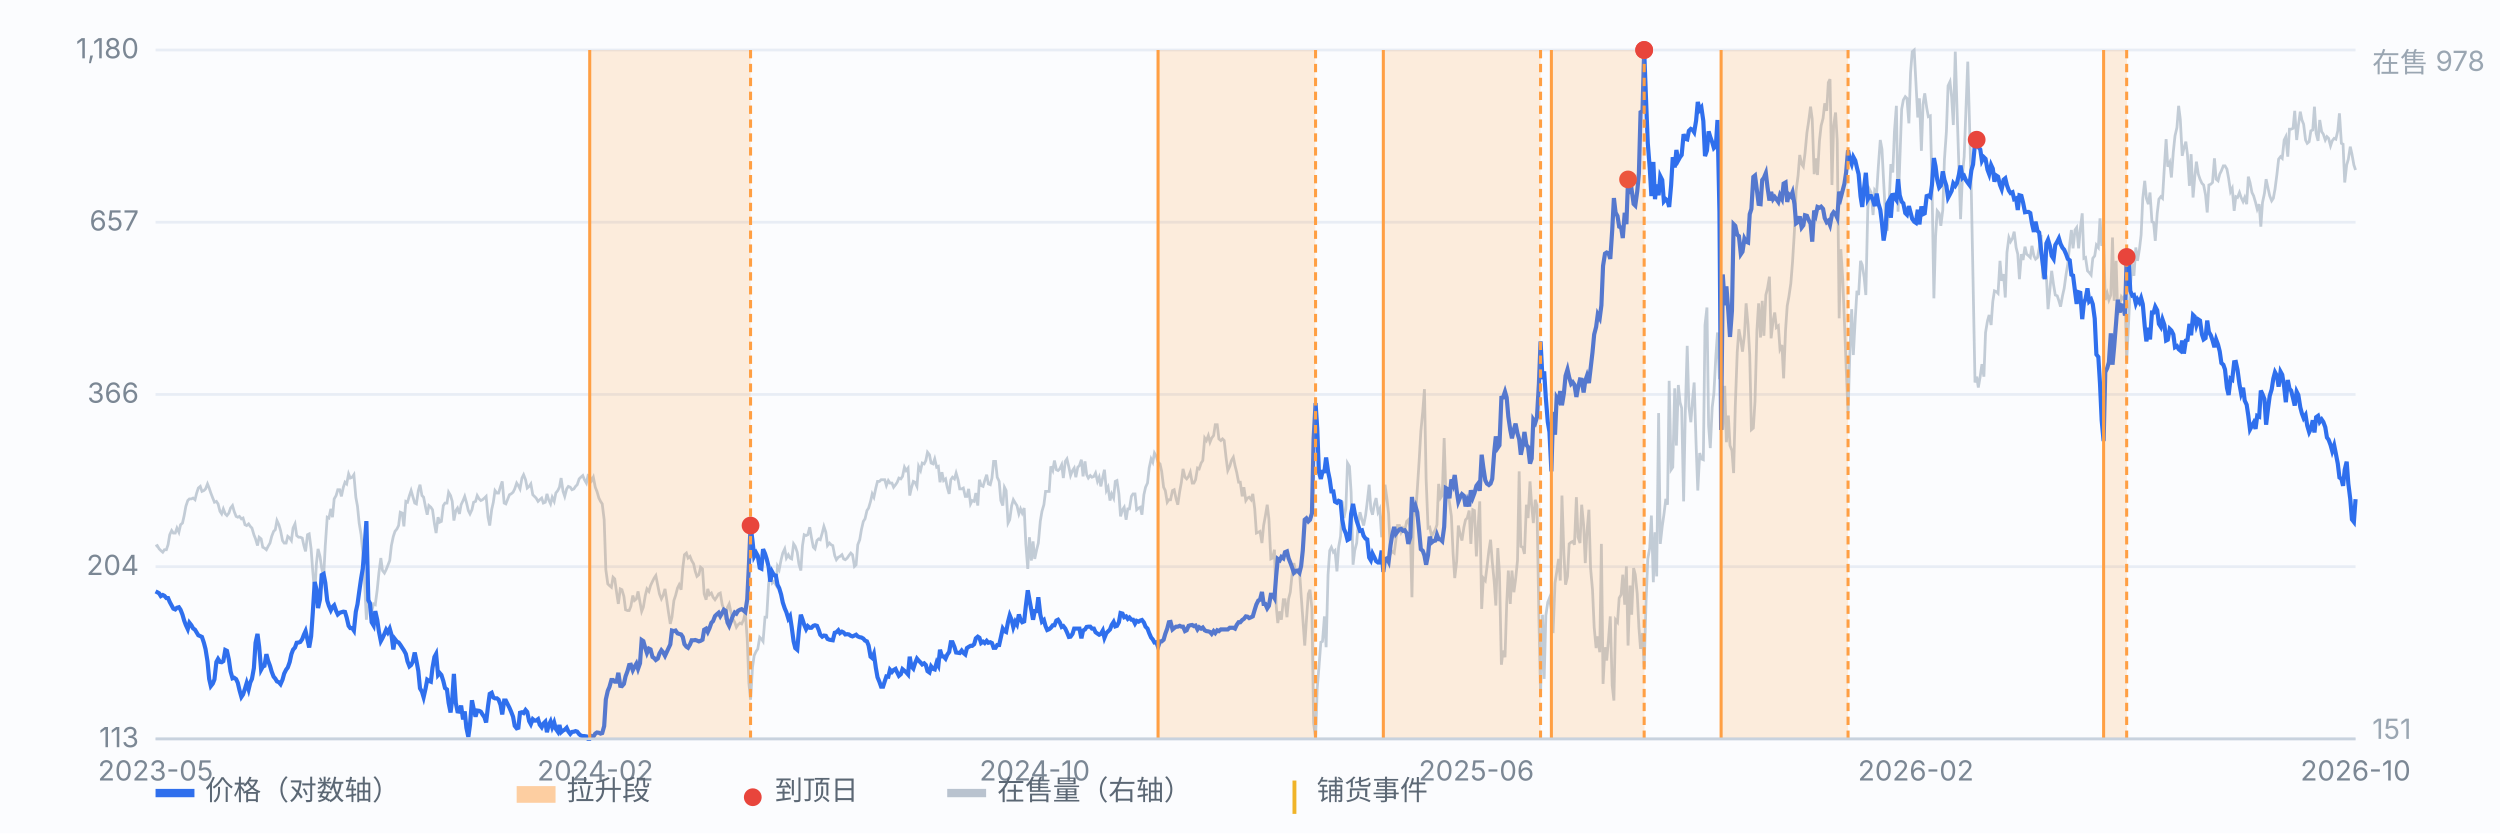
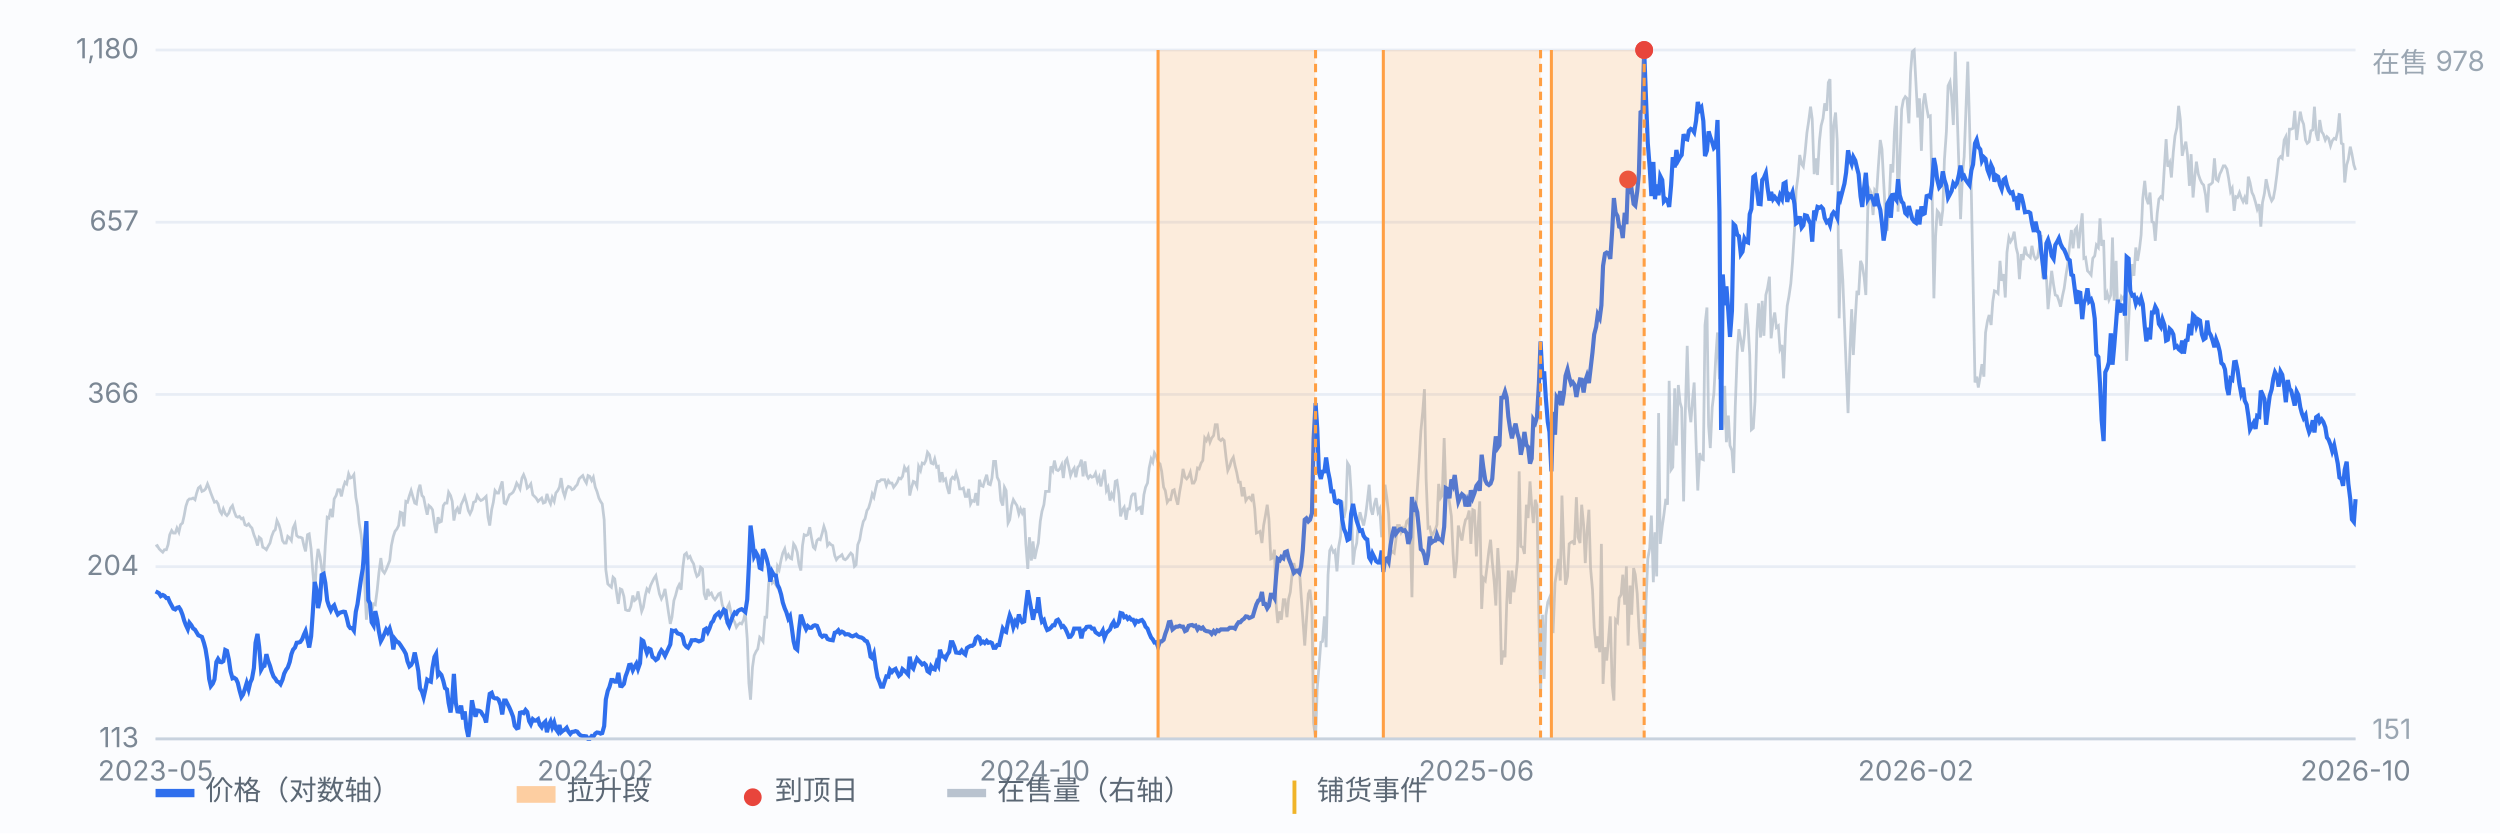
<svg xmlns="http://www.w3.org/2000/svg" viewBox="0 0 900 300" preserveAspectRatio="xMidYMid meet" style="width:100%;max-width:900px;height:auto;display:block" font-family="-apple-system,Segoe UI,Microsoft YaHei,sans-serif" font-size="10">
  <rect x="0" y="0" width="900" height="300" fill="#fbfcfe" />
  <line x1="56" y1="266.0" x2="848" y2="266.0" stroke="#e8edf5" stroke-width="1" />
  <text x="50" y="269.0" text-anchor="end" fill="#7b8794">113</text>
  <line x1="56" y1="204.0" x2="848" y2="204.0" stroke="#e8edf5" stroke-width="1" />
  <text x="50" y="207.0" text-anchor="end" fill="#7b8794">204</text>
  <line x1="56" y1="142.0" x2="848" y2="142.0" stroke="#e8edf5" stroke-width="1" />
  <text x="50" y="145.0" text-anchor="end" fill="#7b8794">366</text>
  <line x1="56" y1="80.0" x2="848" y2="80.0" stroke="#e8edf5" stroke-width="1" />
  <text x="50" y="83.0" text-anchor="end" fill="#7b8794">657</text>
  <line x1="56" y1="18.0" x2="848" y2="18.0" stroke="#e8edf5" stroke-width="1" />
  <text x="50" y="21.0" text-anchor="end" fill="#7b8794">1,180</text>
  <path d="M56.0 196.7 L56.6 196.4 L57.3 197.6 L57.9 198.2 L58.6 198.8 L59.2 197.9 L59.9 197.9 L60.5 196.1 L61.1 192.5 L61.8 191.0 L62.4 191.9 L63.1 191.9 L63.7 190.1 L64.4 191.6 L65.0 188.9 L65.7 188.3 L66.3 185.6 L66.9 182.3 L67.6 180.2 L68.2 179.6 L68.9 179.6 L69.5 179.3 L70.2 179.9 L70.8 177.5 L71.4 175.7 L72.1 175.1 L72.7 176.9 L73.4 176.6 L74.0 176.0 L74.7 174.2 L75.3 175.7 L75.9 177.5 L76.6 179.3 L77.2 180.8 L77.9 180.5 L78.5 181.4 L79.2 184.1 L79.8 185.0 L80.4 183.2 L81.1 185.0 L81.7 185.6 L82.4 184.7 L83.0 182.9 L83.7 182.0 L84.3 184.1 L85.0 185.9 L85.6 186.2 L86.2 185.9 L86.9 186.8 L87.5 186.5 L88.2 188.9 L88.8 189.2 L89.5 188.6 L90.1 189.5 L90.7 190.1 L91.4 192.5 L92.0 194.0 L92.7 196.4 L93.3 193.4 L94.0 194.0 L94.6 197.0 L95.2 197.3 L95.9 197.9 L96.5 196.7 L97.2 195.5 L97.8 193.1 L98.5 191.3 L99.1 190.7 L99.7 187.4 L100.4 188.9 L101.0 191.0 L101.7 194.6 L102.3 195.5 L103.0 195.5 L103.6 193.1 L104.3 193.7 L104.9 194.6 L105.5 190.1 L106.2 188.6 L106.8 192.8 L107.5 193.4 L108.1 193.4 L108.8 193.7 L109.4 196.4 L110.0 198.5 L110.7 192.5 L111.3 192.2 L112.0 197.6 L112.6 205.7 L113.3 213.8 L113.9 203.0 L114.5 197.6 L115.2 200.3 L115.8 204.5 L116.5 207.8 L117.1 196.4 L117.8 186.2 L118.4 186.5 L119.1 183.2 L119.7 186.2 L120.3 179.6 L121.0 178.4 L121.6 176.3 L122.3 176.3 L122.9 178.7 L123.6 175.4 L124.2 173.6 L124.8 174.2 L125.5 170.6 L126.1 172.1 L126.8 171.8 L127.4 170.9 L128.1 179.0 L128.7 182.3 L129.3 188.3 L130.0 192.5 L130.6 198.8 L131.3 210.5 L131.9 223.1 L132.6 214.1 L133.2 218.6 L133.8 220.1 L134.5 217.4 L135.1 217.7 L135.8 212.3 L136.4 206.3 L137.1 200.9 L137.7 205.4 L138.4 206.3 L139.0 205.1 L139.6 203.6 L140.3 201.8 L140.9 196.4 L141.6 193.1 L142.2 191.3 L142.9 190.4 L143.5 189.2 L144.1 184.4 L144.8 184.7 L145.4 189.5 L146.1 180.5 L146.7 180.8 L147.4 178.4 L148.0 176.6 L148.6 178.7 L149.3 181.1 L149.9 181.4 L150.6 176.6 L151.2 174.5 L151.9 178.4 L152.5 179.0 L153.2 182.6 L153.8 185.3 L154.4 182.0 L155.1 182.6 L155.7 183.5 L156.4 188.6 L157.0 191.9 L157.7 186.2 L158.3 188.0 L158.9 187.7 L159.6 182.0 L160.2 181.1 L160.9 181.1 L161.5 177.2 L162.2 178.4 L162.8 180.5 L163.4 187.4 L164.1 183.8 L164.7 182.9 L165.4 185.0 L166.0 181.7 L166.7 180.2 L167.3 178.7 L167.9 180.8 L168.6 183.8 L169.2 185.0 L169.9 183.5 L170.5 180.8 L171.2 180.5 L171.8 178.4 L172.5 179.6 L173.1 180.2 L173.7 179.9 L174.4 179.3 L175.0 178.7 L175.7 186.2 L176.3 189.2 L177.0 183.5 L177.6 180.8 L178.2 176.6 L178.9 177.5 L179.5 177.5 L180.2 175.1 L180.8 173.3 L181.5 181.1 L182.1 181.4 L182.7 179.9 L183.4 178.1 L184.0 177.8 L184.7 177.2 L185.3 176.0 L186.0 173.9 L186.6 174.8 L187.2 176.0 L187.9 172.1 L188.5 170.9 L189.2 172.7 L189.8 175.7 L190.5 175.1 L191.1 174.2 L191.8 178.1 L192.4 178.7 L193.0 179.3 L193.7 180.5 L194.3 179.9 L195.0 179.3 L195.6 181.1 L196.3 180.8 L196.9 177.8 L197.5 179.9 L198.2 181.4 L198.8 179.0 L199.5 180.5 L200.1 177.5 L200.8 176.6 L201.4 175.4 L202.0 172.1 L202.7 176.9 L203.3 178.7 L204.0 176.0 L204.6 175.1 L205.3 175.4 L205.9 176.3 L206.6 176.0 L207.2 175.1 L207.8 174.5 L208.5 172.4 L209.1 171.8 L209.8 171.2 L210.4 172.7 L211.1 173.9 L211.7 171.2 L212.3 171.5 L213.0 173.0 L213.6 171.8 L214.3 175.4 L214.9 176.9 L215.6 179.3 L216.2 180.5 L216.8 181.4 L217.5 187.1 L218.1 205.1 L218.8 210.2 L219.4 210.8 L220.1 211.4 L220.7 207.8 L221.3 208.4 L222.0 213.5 L222.6 217.4 L223.3 212.0 L223.9 212.3 L224.6 214.7 L225.2 219.5 L225.9 219.8 L226.5 219.8 L227.1 218.3 L227.8 214.4 L228.4 216.2 L229.1 215.6 L229.7 212.9 L230.4 216.8 L231.0 220.1 L231.6 218.6 L232.3 214.4 L232.9 212.0 L233.6 212.9 L234.2 210.8 L234.9 209.3 L235.5 208.1 L236.1 207.2 L236.8 210.8 L237.4 213.8 L238.1 215.6 L238.7 214.4 L239.4 212.0 L240.0 215.9 L240.6 220.1 L241.3 224.6 L241.9 222.2 L242.6 216.2 L243.2 214.4 L243.9 211.7 L244.5 210.5 L245.2 212.3 L245.8 204.5 L246.4 199.7 L247.1 199.1 L247.7 200.9 L248.4 200.3 L249.0 201.8 L249.7 203.0 L250.3 205.7 L250.9 207.5 L251.6 206.9 L252.2 204.2 L252.9 204.8 L253.5 213.8 L254.2 215.9 L254.8 212.0 L255.4 214.1 L256.1 213.5 L256.7 215.0 L257.4 215.9 L258.0 215.0 L258.7 213.8 L259.3 213.5 L260.0 217.7 L260.6 219.2 L261.2 223.1 L261.9 218.6 L262.5 217.4 L263.2 220.7 L263.8 222.8 L264.5 224.0 L265.1 225.8 L265.7 224.9 L266.4 224.3 L267.0 224.6 L267.7 223.1 L268.3 220.4 L269.0 230.0 L269.6 245.9 L270.2 251.9 L270.9 240.2 L271.5 236.0 L272.2 234.5 L272.8 233.6 L273.5 229.4 L274.1 230.0 L274.7 230.9 L275.4 222.2 L276.0 222.2 L276.7 210.2 L277.3 206.0 L278.0 209.9 L278.6 209.3 L279.3 210.5 L279.9 203.9 L280.5 205.1 L281.2 201.5 L281.8 199.1 L282.5 197.6 L283.1 200.9 L283.8 199.7 L284.4 200.9 L285.0 201.2 L285.7 195.8 L286.3 196.7 L287.0 198.8 L287.6 203.0 L288.3 205.4 L288.9 196.4 L289.5 192.5 L290.2 192.8 L290.8 192.5 L291.5 189.8 L292.1 193.4 L292.8 197.0 L293.4 197.6 L294.1 194.6 L294.7 194.0 L295.3 194.3 L296.0 191.9 L296.6 189.5 L297.3 191.6 L297.9 196.4 L298.6 195.5 L299.2 196.1 L299.8 196.4 L300.5 200.0 L301.1 201.5 L301.8 200.6 L302.4 200.3 L303.1 199.7 L303.7 201.2 L304.3 201.5 L305.0 200.9 L305.6 200.0 L306.3 199.1 L306.9 199.7 L307.6 203.9 L308.2 203.3 L308.8 196.1 L309.5 194.3 L310.1 190.7 L310.8 187.7 L311.4 186.8 L312.1 183.8 L312.7 182.9 L313.4 180.5 L314.0 177.8 L314.6 179.0 L315.3 175.7 L315.9 173.3 L316.6 173.3 L317.2 172.7 L317.9 172.7 L318.5 172.7 L319.1 174.8 L319.8 173.0 L320.4 173.9 L321.1 173.9 L321.7 175.4 L322.4 174.5 L323.0 173.6 L323.6 172.1 L324.3 172.4 L324.9 171.5 L325.6 168.2 L326.2 169.4 L326.9 168.5 L327.5 178.4 L328.1 175.7 L328.8 173.3 L329.4 173.6 L330.1 175.1 L330.7 167.9 L331.4 169.4 L332.0 166.7 L332.7 167.0 L333.3 165.8 L333.9 162.8 L334.6 163.7 L335.2 166.7 L335.9 167.0 L336.5 165.2 L337.2 168.2 L337.8 167.9 L338.4 173.6 L339.1 170.0 L339.7 173.0 L340.4 172.4 L341.0 175.4 L341.7 177.8 L342.3 172.7 L342.9 171.8 L343.6 172.4 L344.2 170.3 L344.9 172.7 L345.5 176.0 L346.2 176.0 L346.8 175.7 L347.5 178.7 L348.1 178.7 L348.7 176.0 L349.4 181.4 L350.0 180.2 L350.7 180.5 L351.3 177.5 L352.0 182.0 L352.6 172.7 L353.2 174.8 L353.9 175.1 L354.5 173.0 L355.2 170.9 L355.8 174.2 L356.5 174.5 L357.1 172.1 L357.7 166.1 L358.4 166.1 L359.0 171.8 L359.7 173.3 L360.3 180.2 L361.0 182.0 L361.6 175.4 L362.2 176.6 L362.9 188.3 L363.5 187.1 L364.2 182.0 L364.8 179.9 L365.5 181.1 L366.1 182.0 L366.8 185.0 L367.4 183.2 L368.0 184.7 L368.7 182.9 L369.3 195.8 L370.0 204.8 L370.6 193.4 L371.3 201.8 L371.9 194.9 L372.5 201.2 L373.2 197.9 L373.8 195.5 L374.5 187.7 L375.1 184.1 L375.8 181.7 L376.4 176.9 L377.0 176.9 L377.7 176.9 L378.3 167.9 L379.0 169.4 L379.6 165.8 L380.3 169.1 L380.9 169.4 L381.5 168.8 L382.2 167.3 L382.8 172.1 L383.5 166.1 L384.1 165.2 L384.8 168.2 L385.4 171.2 L386.1 169.4 L386.7 168.5 L387.3 171.8 L388.0 168.2 L388.6 167.6 L389.3 165.5 L389.9 171.5 L390.6 166.1 L391.2 170.9 L391.8 172.1 L392.5 171.2 L393.1 171.8 L393.8 171.5 L394.4 170.3 L395.1 173.3 L395.7 171.8 L396.3 175.1 L397.0 171.8 L397.6 169.1 L398.3 176.6 L398.9 175.4 L399.6 180.2 L400.2 177.8 L400.9 179.3 L401.5 173.3 L402.1 173.0 L402.8 177.8 L403.4 185.9 L404.1 183.5 L404.7 182.6 L405.4 187.1 L406.0 183.2 L406.6 183.2 L407.3 178.7 L407.9 177.8 L408.6 177.8 L409.2 183.5 L409.9 182.9 L410.5 182.6 L411.1 185.3 L411.8 178.1 L412.4 175.4 L413.1 173.9 L413.7 168.5 L414.4 165.2 L415.0 166.4 L415.6 163.1 L416.3 164.3 L416.9 166.4 L417.6 167.0 L418.2 169.7 L418.9 175.4 L419.5 176.6 L420.2 180.8 L420.8 179.9 L421.4 179.9 L422.1 176.6 L422.7 176.3 L423.4 179.6 L424.0 181.7 L424.7 176.9 L425.3 173.6 L425.9 168.8 L426.6 171.8 L427.2 172.4 L427.9 171.5 L428.5 170.0 L429.2 173.9 L429.8 173.9 L430.4 172.7 L431.1 168.5 L431.7 168.8 L432.4 166.7 L433.0 165.8 L433.7 157.7 L434.3 158.6 L435.0 156.8 L435.6 159.2 L436.2 157.7 L436.9 156.8 L437.5 152.9 L438.2 152.9 L438.8 158.0 L439.5 158.6 L440.1 158.0 L440.7 158.6 L441.4 164.9 L442.0 169.4 L442.7 167.9 L443.3 165.8 L444.0 164.6 L444.6 167.6 L445.2 170.0 L445.9 173.6 L446.5 173.6 L447.2 178.7 L447.8 175.4 L448.5 180.2 L449.1 179.3 L449.7 179.0 L450.4 179.9 L451.0 177.8 L451.7 183.2 L452.3 191.9 L453.0 191.6 L453.6 191.3 L454.3 195.5 L454.9 189.2 L455.5 185.9 L456.2 181.7 L456.8 186.8 L457.5 201.2 L458.1 200.9 L458.8 197.9 L459.4 217.7 L460.0 224.3 L460.7 220.1 L461.3 223.1 L462.0 215.9 L462.6 215.9 L463.3 222.2 L463.9 215.6 L464.5 213.2 L465.2 206.3 L465.8 202.7 L466.5 206.3 L467.1 206.0 L467.8 205.1 L468.4 214.1 L469.0 222.5 L469.7 232.4 L470.3 223.4 L471.0 213.8 L471.6 212.3 L472.3 219.2 L472.9 260.3 L473.6 266.0 L474.2 247.7 L474.8 240.5 L475.5 231.2 L476.1 230.9 L476.8 221.9 L477.4 233.0 L478.1 206.9 L478.7 198.2 L479.3 197.0 L480.0 198.8 L480.6 198.2 L481.3 205.7 L481.9 197.0 L482.6 193.1 L483.2 180.5 L483.8 186.5 L484.5 183.2 L485.1 166.7 L485.8 167.9 L486.4 177.2 L487.1 203.3 L487.7 198.2 L488.4 195.5 L489.0 188.3 L489.6 184.4 L490.3 187.1 L490.9 189.2 L491.6 185.6 L492.2 180.8 L492.9 174.5 L493.5 183.2 L494.1 185.3 L494.8 181.4 L495.4 179.3 L496.1 184.4 L496.7 183.2 L497.4 193.4 L498.0 184.7 L498.6 174.5 L499.3 179.6 L499.9 185.0 L500.6 199.4 L501.2 198.5 L501.9 199.1 L502.5 194.6 L503.1 189.2 L503.8 189.2 L504.4 191.6 L505.1 190.1 L505.7 191.0 L506.4 187.7 L507.0 187.1 L507.7 190.4 L508.3 215.0 L508.9 183.2 L509.6 184.7 L510.2 176.6 L510.9 165.8 L511.5 155.3 L512.2 148.1 L512.8 140.1 L513.4 172.4 L514.1 190.1 L514.7 189.8 L515.4 193.1 L516.0 191.9 L516.7 190.7 L517.3 188.9 L517.9 174.2 L518.6 179.3 L519.2 178.4 L519.9 157.7 L520.5 177.8 L521.2 177.2 L521.8 180.8 L522.5 185.9 L523.1 199.1 L523.7 208.1 L524.4 202.1 L525.0 189.2 L525.7 192.5 L526.3 194.6 L527.0 189.8 L527.6 187.1 L528.2 186.5 L528.9 183.8 L529.5 195.8 L530.2 183.5 L530.8 183.8 L531.5 200.3 L532.1 189.8 L532.7 180.5 L533.4 219.2 L534.0 208.1 L534.7 209.0 L535.3 204.2 L536.0 198.2 L536.6 194.3 L537.2 202.1 L537.9 209.3 L538.5 218.0 L539.2 197.3 L539.8 206.3 L540.5 239.3 L541.1 234.2 L541.8 236.6 L542.4 217.7 L543.0 205.4 L543.7 217.4 L544.3 205.4 L545.0 213.2 L545.6 208.7 L546.3 201.8 L546.9 169.7 L547.5 196.7 L548.2 197.0 L548.8 199.4 L549.5 181.7 L550.1 186.5 L550.8 173.3 L551.4 182.0 L552.0 188.3 L552.7 179.9 L553.3 182.0 L554.0 222.2 L554.6 249.8 L555.3 221.3 L555.9 244.4 L556.5 221.6 L557.2 216.8 L557.8 215.3 L558.5 219.5 L559.1 227.9 L559.8 209.9 L560.4 206.0 L561.1 201.2 L561.7 209.0 L562.3 178.4 L563.0 199.4 L563.6 210.5 L564.3 207.5 L564.9 195.8 L565.6 195.2 L566.2 194.9 L566.8 196.1 L567.5 179.0 L568.1 193.4 L568.8 195.5 L569.4 181.7 L570.1 188.9 L570.7 202.7 L571.3 191.6 L572.0 183.5 L572.6 204.5 L573.3 212.3 L573.9 225.8 L574.6 233.3 L575.2 229.1 L575.9 234.8 L576.5 195.8 L577.1 246.2 L577.8 233.0 L578.4 237.8 L579.1 229.7 L579.7 221.9 L580.4 246.8 L581.0 252.2 L581.6 223.1 L582.3 224.0 L582.9 215.3 L583.6 214.1 L584.2 206.9 L584.9 217.7 L585.5 203.9 L586.1 232.4 L586.8 210.8 L587.4 221.3 L588.1 204.5 L588.7 206.9 L589.4 213.8 L590.0 225.8 L590.6 233.6 L591.3 227.9 L591.9 240.2 L592.6 215.9 L593.2 201.2 L593.9 197.3 L594.5 185.6 L595.2 209.6 L595.8 191.6 L596.4 207.5 L597.1 148.7 L597.7 195.8 L598.4 189.5 L599.0 185.3 L599.7 179.6 L600.3 181.7 L600.9 137.1 L601.6 169.1 L602.2 168.2 L602.9 139.8 L603.5 160.4 L604.2 138.6 L604.8 144.8 L605.4 146.9 L606.1 180.5 L606.7 148.7 L607.4 124.5 L608.0 146.3 L608.7 152.0 L609.3 144.2 L609.9 137.7 L610.6 160.1 L611.2 176.6 L611.9 163.1 L612.5 165.2 L613.2 165.5 L613.8 117.0 L614.5 110.7 L615.1 153.2 L615.7 161.3 L616.4 146.6 L617.0 141.6 L617.7 128.4 L618.3 119.7 L619.0 136.5 L619.6 129.3 L620.2 154.7 L620.9 138.9 L621.5 159.2 L622.2 149.6 L622.8 160.4 L623.5 162.2 L624.1 170.3 L624.7 146.3 L625.4 126.9 L626.0 118.5 L626.7 122.4 L627.3 126.6 L628.0 120.6 L628.6 109.2 L629.3 117.0 L629.9 127.8 L630.5 154.7 L631.2 154.1 L631.8 144.5 L632.5 118.8 L633.1 109.2 L633.8 121.5 L634.4 108.3 L635.0 120.9 L635.7 106.2 L636.3 103.8 L637.0 99.6 L637.6 121.8 L638.3 115.5 L638.9 112.5 L639.5 117.9 L640.2 117.3 L640.8 125.7 L641.5 124.2 L642.1 136.2 L642.8 118.8 L643.4 110.1 L644.0 106.8 L644.7 102.0 L645.3 94.5 L646.0 83.1 L646.6 68.7 L647.3 63.3 L647.9 55.8 L648.6 59.1 L649.2 60.0 L649.8 55.2 L650.5 47.7 L651.1 43.8 L651.8 38.4 L652.4 42.9 L653.1 62.7 L653.7 57.0 L654.3 63.0 L655.0 50.7 L655.6 45.3 L656.3 42.6 L656.9 37.2 L657.6 39.9 L658.2 29.7 L658.8 28.5 L659.5 66.6 L660.1 45.3 L660.8 40.5 L661.4 50.7 L662.1 114.6 L662.7 89.7 L663.4 100.8 L664.0 116.1 L664.6 131.7 L665.3 148.7 L665.9 128.4 L666.6 111.3 L667.2 127.8 L667.9 114.6 L668.5 104.7 L669.1 106.2 L669.8 93.9 L670.4 95.4 L671.1 99.9 L671.7 106.2 L672.4 75.3 L673.0 68.1 L673.6 69.3 L674.3 77.4 L674.9 68.4 L675.6 69.3 L676.2 60.0 L676.9 50.4 L677.5 53.7 L678.1 65.1 L678.8 78.6 L679.4 83.1 L680.1 72.9 L680.7 59.1 L681.4 62.1 L682.0 47.4 L682.7 38.1 L683.3 76.2 L683.9 58.8 L684.6 39.3 L685.2 36.0 L685.9 34.8 L686.5 35.4 L687.2 44.4 L687.8 26.1 L688.4 18.6 L689.1 18.0 L689.7 29.1 L690.4 42.3 L691.0 35.4 L691.7 54.3 L692.3 37.5 L692.9 33.6 L693.6 38.7 L694.2 42.0 L694.9 41.7 L695.5 65.7 L696.2 107.4 L696.8 85.2 L697.4 75.9 L698.1 76.8 L698.7 81.3 L699.4 75.6 L700.0 57.3 L700.7 47.4 L701.3 30.9 L702.0 29.4 L702.6 35.1 L703.2 45.0 L703.9 18.6 L704.5 38.4 L705.2 60.0 L705.8 78.9 L706.5 62.7 L707.1 56.4 L707.7 40.5 L708.4 22.2 L709.0 43.5 L709.7 70.5 L710.3 101.1 L711.0 137.7 L711.6 135.6 L712.2 139.5 L712.9 135.3 L713.5 131.1 L714.2 135.6 L714.8 119.7 L715.5 115.5 L716.1 113.4 L716.8 117.0 L717.4 108.6 L718.0 104.7 L718.7 105.0 L719.3 105.6 L720.0 93.9 L720.6 101.1 L721.3 98.7 L721.9 107.1 L722.5 90.9 L723.2 85.5 L723.8 87.0 L724.5 85.8 L725.1 83.4 L725.8 89.1 L726.4 91.5 L727.0 100.5 L727.7 91.5 L728.3 93.6 L729.0 88.8 L729.6 91.5 L730.3 92.1 L730.9 92.7 L731.5 88.5 L732.2 92.1 L732.8 93.3 L733.5 92.7 L734.1 89.4 L734.8 84.6 L735.4 100.2 L736.1 97.5 L736.7 99.6 L737.3 111.3 L738.0 103.8 L738.6 97.5 L739.3 102.6 L739.9 106.2 L740.6 106.5 L741.2 108.3 L741.8 110.4 L742.5 106.5 L743.1 103.8 L743.8 98.7 L744.4 95.1 L745.1 87.9 L745.7 82.8 L746.3 89.4 L747.0 82.8 L747.6 81.9 L748.3 89.4 L748.9 82.5 L749.6 76.8 L750.2 93.0 L750.8 92.7 L751.5 97.5 L752.1 98.1 L752.8 99.0 L753.4 93.0 L754.1 92.1 L754.7 88.2 L755.4 89.1 L756.0 78.6 L756.6 88.5 L757.3 86.4 L757.9 108.0 L758.6 105.6 L759.2 108.0 L759.9 106.2 L760.5 85.5 L761.1 108.3 L761.8 93.9 L762.4 113.4 L763.1 109.8 L763.7 106.8 L764.4 107.7 L765.0 106.2 L765.6 129.9 L766.3 116.1 L766.9 103.5 L767.6 95.1 L768.2 99.3 L768.9 89.1 L769.5 93.9 L770.2 89.7 L770.8 84.6 L771.4 71.4 L772.1 65.1 L772.7 71.4 L773.4 73.5 L774.0 69.3 L774.7 79.8 L775.3 80.1 L775.9 86.7 L776.6 76.8 L777.2 71.7 L777.9 70.8 L778.5 71.4 L779.2 59.7 L779.8 50.1 L780.4 60.0 L781.1 58.5 L781.7 63.9 L782.4 54.6 L783.0 48.9 L783.7 45.9 L784.3 38.1 L784.9 42.9 L785.6 56.1 L786.2 53.4 L786.9 51.0 L787.5 55.8 L788.2 66.9 L788.8 55.5 L789.5 71.1 L790.1 63.9 L790.7 58.2 L791.4 62.7 L792.0 64.5 L792.7 66.0 L793.3 66.6 L794.0 70.2 L794.6 76.5 L795.2 66.6 L795.9 66.3 L796.5 65.7 L797.2 57.0 L797.8 64.5 L798.5 65.1 L799.1 62.7 L799.7 61.5 L800.4 59.7 L801.0 59.7 L801.7 60.9 L802.3 64.2 L803.0 69.0 L803.6 67.8 L804.3 75.9 L804.9 70.8 L805.5 71.1 L806.2 69.3 L806.8 71.1 L807.5 72.6 L808.1 71.1 L808.8 73.5 L809.4 63.6 L810.0 65.7 L810.7 69.3 L811.3 70.5 L812.0 72.9 L812.6 75.3 L813.3 73.5 L813.9 81.6 L814.5 72.9 L815.2 69.6 L815.8 64.5 L816.5 67.8 L817.1 70.5 L817.8 72.3 L818.4 71.4 L819.0 68.1 L819.7 62.7 L820.3 57.3 L821.0 56.4 L821.6 57.0 L822.3 50.4 L822.9 49.2 L823.6 56.4 L824.2 46.5 L824.8 46.5 L825.5 46.2 L826.1 39.9 L826.8 50.4 L827.4 45.3 L828.1 40.2 L828.7 43.2 L829.3 44.7 L830.0 50.4 L830.6 51.6 L831.3 51.0 L831.9 47.1 L832.6 46.8 L833.2 38.4 L833.8 48.0 L834.5 50.7 L835.1 43.2 L835.8 47.4 L836.4 48.3 L837.1 50.4 L837.7 49.2 L838.3 49.8 L839.0 52.5 L839.6 50.7 L840.3 49.8 L840.9 50.1 L841.6 47.1 L842.2 40.8 L842.9 51.6 L843.5 51.9 L844.1 65.7 L844.8 59.4 L845.4 57.3 L846.1 52.8 L846.7 55.5 L847.4 59.4 L848.0 61.2" fill="none" stroke="#b9c3cf" stroke-width="1" opacity="0.85" />
  <text x="854" y="26" fill="#9aa6b2">在售 978</text>
  <text x="854" y="266" fill="#9aa6b2">151</text>
  <path d="M56.0 212.9 L56.6 213.2 L57.3 213.6 L57.9 214.6 L58.6 214.2 L59.2 214.5 L59.9 215.3 L60.5 215.3 L61.1 216.7 L61.8 218.0 L62.4 219.1 L63.1 219.4 L63.7 218.8 L64.4 218.6 L65.0 219.5 L65.7 221.3 L66.3 223.4 L66.9 225.0 L67.6 226.5 L68.2 224.2 L68.9 225.1 L69.5 226.2 L70.2 226.7 L70.8 227.7 L71.4 228.7 L72.1 229.0 L72.7 229.3 L73.4 231.4 L74.0 233.7 L74.7 238.1 L75.3 244.4 L75.9 247.0 L76.6 246.1 L77.2 244.6 L77.9 238.3 L78.5 237.2 L79.2 238.3 L79.8 238.4 L80.4 238.0 L81.1 234.0 L81.7 234.3 L82.4 237.5 L83.0 241.7 L83.7 244.2 L84.3 244.0 L85.0 244.5 L85.6 245.8 L86.2 248.4 L86.9 250.9 L87.5 250.0 L88.2 247.9 L88.8 245.9 L89.5 248.2 L90.1 245.7 L90.7 244.4 L91.4 240.5 L92.0 231.4 L92.7 228.2 L93.3 232.9 L94.0 241.1 L94.6 240.0 L95.2 239.7 L95.9 235.5 L96.5 237.8 L97.2 239.7 L97.8 241.8 L98.5 243.6 L99.1 244.3 L99.7 245.3 L100.4 245.6 L101.0 246.3 L101.7 244.7 L102.3 242.5 L103.0 241.1 L103.6 240.3 L104.3 238.3 L104.9 235.5 L105.5 233.9 L106.2 233.1 L106.8 231.4 L107.5 231.3 L108.1 231.1 L108.8 230.1 L109.4 228.5 L110.0 227.2 L110.7 230.3 L111.3 233.1 L112.0 229.1 L112.6 220.6 L113.3 209.5 L113.9 212.1 L114.5 218.9 L115.2 215.8 L115.8 207.0 L116.5 206.6 L117.1 209.8 L117.8 216.2 L118.4 218.1 L119.1 219.7 L119.7 218.5 L120.3 217.9 L121.0 219.9 L121.6 221.2 L122.3 220.6 L122.9 220.4 L123.6 220.2 L124.2 220.3 L124.8 222.3 L125.5 225.3 L126.1 226.1 L126.8 226.1 L127.4 227.0 L128.1 220.2 L128.7 217.5 L129.3 213.1 L130.0 208.2 L130.6 204.7 L131.3 196.2 L131.9 187.6 L132.6 216.1 L133.2 217.2 L133.8 224.0 L134.5 225.2 L135.1 220.0 L135.8 223.1 L136.4 227.3 L137.1 230.8 L137.7 229.7 L138.4 228.2 L139.0 226.7 L139.6 227.7 L140.3 226.3 L140.9 228.4 L141.6 233.8 L142.2 230.1 L142.9 231.0 L143.5 231.3 L144.1 232.1 L144.8 233.2 L145.4 234.1 L146.1 235.4 L146.7 238.1 L147.4 239.9 L148.0 239.4 L148.6 238.2 L149.3 234.9 L149.9 237.8 L150.6 241.6 L151.2 247.8 L151.9 249.0 L152.5 251.0 L153.2 247.9 L153.8 244.7 L154.4 245.1 L155.1 245.4 L155.7 240.4 L156.4 236.5 L157.0 235.4 L157.7 243.0 L158.3 242.3 L158.9 243.0 L159.6 245.2 L160.2 247.7 L160.9 248.2 L161.5 253.0 L162.2 256.5 L162.8 251.7 L163.4 242.6 L164.1 253.1 L164.7 256.1 L165.4 256.2 L166.0 254.0 L166.7 259.0 L167.3 256.1 L167.9 262.0 L168.6 265.3 L169.2 260.9 L169.9 252.1 L170.5 255.1 L171.2 258.0 L171.8 255.8 L172.5 255.9 L173.1 256.2 L173.7 257.2 L174.4 258.2 L175.0 260.1 L175.7 254.1 L176.3 249.8 L177.0 249.4 L177.6 251.1 L178.2 251.4 L178.9 251.4 L179.5 251.9 L180.2 253.8 L180.8 257.2 L181.5 252.2 L182.1 252.2 L182.7 253.4 L183.4 254.8 L184.0 256.2 L184.7 258.0 L185.3 261.3 L186.0 262.2 L186.6 262.0 L187.2 256.6 L187.9 256.4 L188.5 256.7 L189.2 255.6 L189.8 256.3 L190.5 259.6 L191.1 260.7 L191.8 258.9 L192.4 259.4 L193.0 259.4 L193.7 258.9 L194.3 260.9 L195.0 261.8 L195.6 260.5 L196.3 259.8 L196.9 263.6 L197.5 261.1 L198.2 259.7 L198.8 261.8 L199.5 260.1 L200.1 262.4 L200.8 263.4 L201.4 261.0 L202.0 263.6 L202.7 263.0 L203.3 262.7 L204.0 262.0 L204.6 263.3 L205.3 264.2 L205.9 263.5 L206.6 263.4 L207.2 263.2 L207.8 263.4 L208.5 264.3 L209.1 264.8 L209.8 265.0 L210.4 265.0 L211.1 265.1 L211.7 266.0 L212.3 266.0 L213.0 265.0 L213.6 265.2 L214.3 264.1 L214.9 263.7 L215.6 263.8 L216.2 264.1 L216.8 263.9 L217.5 261.4 L218.1 251.8 L218.8 248.7 L219.4 247.3 L220.1 244.8 L220.7 244.8 L221.3 245.4 L222.0 245.4 L222.6 242.2 L223.3 246.9 L223.9 247.0 L224.6 246.2 L225.2 243.5 L225.9 241.6 L226.5 239.4 L227.1 239.3 L227.8 241.3 L228.4 240.1 L229.1 238.9 L229.7 240.8 L230.4 238.8 L231.0 230.4 L231.6 230.8 L232.3 233.3 L232.9 235.1 L233.6 233.5 L234.2 233.8 L234.9 236.5 L235.5 236.9 L236.1 237.6 L236.8 237.1 L237.4 235.3 L238.1 234.1 L238.7 234.8 L239.4 236.1 L240.0 234.8 L240.6 233.5 L241.3 232.0 L241.9 227.0 L242.6 227.2 L243.2 227.0 L243.9 228.0 L244.5 228.2 L245.2 228.4 L245.8 229.3 L246.4 231.9 L247.1 232.8 L247.7 233.2 L248.4 232.0 L249.0 230.5 L249.7 230.5 L250.3 230.4 L250.9 230.6 L251.6 230.9 L252.2 230.7 L252.9 230.3 L253.5 226.7 L254.2 226.3 L254.8 227.5 L255.4 226.2 L256.1 224.2 L256.7 223.6 L257.4 221.8 L258.0 221.2 L258.7 220.6 L259.3 221.8 L260.0 220.6 L260.6 219.5 L261.2 219.9 L261.9 224.1 L262.5 225.3 L263.2 223.4 L263.8 221.8 L264.5 220.5 L265.1 220.9 L265.7 219.9 L266.4 219.5 L267.0 219.3 L267.7 219.8 L268.3 220.3 L269.0 215.8 L269.6 203.5 L270.2 189.2 L270.9 194.7 L271.5 200.3 L272.2 199.0 L272.8 200.1 L273.5 204.4 L274.1 204.7 L274.7 197.7 L275.4 199.3 L276.0 201.2 L276.7 204.0 L277.3 209.4 L278.0 205.9 L278.6 207.0 L279.3 207.2 L279.9 210.5 L280.5 211.7 L281.2 214.0 L281.8 216.9 L282.5 219.0 L283.1 220.4 L283.8 222.7 L284.4 221.8 L285.0 225.7 L285.7 230.9 L286.3 233.3 L287.0 233.9 L287.6 227.1 L288.3 221.3 L288.9 223.0 L289.5 224.9 L290.2 226.5 L290.8 225.4 L291.5 226.0 L292.1 226.0 L292.8 225.3 L293.4 225.1 L294.1 225.3 L294.7 226.7 L295.3 228.5 L296.0 229.2 L296.6 228.8 L297.3 228.9 L297.9 230.0 L298.6 230.3 L299.2 230.4 L299.8 230.5 L300.5 227.8 L301.1 227.6 L301.8 226.9 L302.4 227.9 L303.1 227.4 L303.7 227.7 L304.3 228.4 L305.0 228.3 L305.6 228.4 L306.3 228.9 L306.9 229.1 L307.6 228.8 L308.2 228.5 L308.8 229.1 L309.5 229.4 L310.1 229.5 L310.8 229.9 L311.4 230.6 L312.1 230.9 L312.7 232.4 L313.4 236.4 L314.0 236.9 L314.6 235.4 L315.3 240.4 L315.9 243.8 L316.6 245.5 L317.2 247.2 L317.9 247.2 L318.5 245.3 L319.1 243.5 L319.8 243.6 L320.4 241.1 L321.1 241.9 L321.7 241.2 L322.4 240.8 L323.0 242.1 L323.6 243.3 L324.3 242.7 L324.9 240.9 L325.6 241.5 L326.2 242.0 L326.9 242.8 L327.5 236.4 L328.1 239.9 L328.8 240.7 L329.4 238.8 L330.1 237.1 L330.7 237.8 L331.4 238.5 L332.0 239.2 L332.7 238.8 L333.3 239.4 L333.9 241.6 L334.6 242.1 L335.2 239.9 L335.9 240.8 L336.5 241.0 L337.2 238.5 L337.8 239.6 L338.4 233.9 L339.1 236.3 L339.7 236.3 L340.4 237.1 L341.0 235.7 L341.7 234.7 L342.3 231.2 L342.9 231.2 L343.6 232.9 L344.2 234.9 L344.9 235.0 L345.5 235.1 L346.2 234.2 L346.8 235.0 L347.5 235.6 L348.1 233.3 L348.7 232.9 L349.4 232.5 L350.0 232.5 L350.7 231.9 L351.3 229.8 L352.0 229.2 L352.6 229.6 L353.2 231.5 L353.9 231.0 L354.5 231.5 L355.2 230.7 L355.8 231.4 L356.5 231.2 L357.1 231.5 L357.7 233.2 L358.4 233.2 L359.0 232.2 L359.7 232.2 L360.3 229.5 L361.0 226.3 L361.6 227.2 L362.2 227.5 L362.9 223.8 L363.5 221.5 L364.2 223.2 L364.8 225.8 L365.5 223.8 L366.1 224.8 L366.8 221.2 L367.4 223.1 L368.0 224.0 L368.7 223.7 L369.3 218.2 L370.0 212.5 L370.6 215.9 L371.3 219.7 L371.9 223.1 L372.5 220.0 L373.2 220.0 L373.8 215.0 L374.5 221.2 L375.1 223.8 L375.8 223.2 L376.4 225.4 L377.0 226.8 L377.7 226.5 L378.3 226.0 L379.0 225.1 L379.6 225.1 L380.3 223.4 L380.9 223.1 L381.5 224.0 L382.2 225.7 L382.8 225.4 L383.5 226.3 L384.1 227.6 L384.8 229.3 L385.4 229.2 L386.1 228.2 L386.7 226.3 L387.3 226.3 L388.0 226.3 L388.6 226.3 L389.3 229.8 L389.9 227.0 L390.6 226.6 L391.2 225.7 L391.8 225.6 L392.5 225.6 L393.1 226.3 L393.8 226.3 L394.4 227.6 L395.1 228.1 L395.7 228.5 L396.3 228.2 L397.0 227.0 L397.6 229.6 L398.3 227.9 L398.9 227.3 L399.6 226.6 L400.2 225.0 L400.9 223.9 L401.5 225.5 L402.1 225.3 L402.8 224.0 L403.4 220.7 L404.1 220.9 L404.7 222.2 L405.4 221.9 L406.0 222.8 L406.6 222.3 L407.3 223.1 L407.9 223.1 L408.6 224.5 L409.2 223.5 L409.9 223.8 L410.5 223.4 L411.1 223.2 L411.8 224.1 L412.4 225.6 L413.1 226.3 L413.7 227.9 L414.4 229.5 L415.0 230.2 L415.6 231.3 L416.3 231.2 L416.9 232.9 L417.6 230.9 L418.2 230.9 L418.9 230.3 L419.5 228.2 L420.2 226.3 L420.8 224.0 L421.4 223.9 L422.1 226.6 L422.7 226.1 L423.4 225.6 L424.0 225.6 L424.7 225.3 L425.3 225.6 L425.9 225.6 L426.6 227.2 L427.2 226.9 L427.9 225.3 L428.5 225.1 L429.2 225.0 L429.8 225.4 L430.4 225.2 L431.1 226.6 L431.7 225.8 L432.4 226.3 L433.0 225.9 L433.7 226.9 L434.3 227.2 L435.0 227.3 L435.6 227.5 L436.2 228.2 L436.9 227.2 L437.5 227.9 L438.2 226.9 L438.8 227.2 L439.5 226.6 L440.1 226.6 L440.7 226.6 L441.4 226.6 L442.0 226.6 L442.7 226.0 L443.3 226.0 L444.0 226.0 L444.6 226.3 L445.2 225.0 L445.9 224.0 L446.5 224.0 L447.2 223.2 L447.8 222.8 L448.5 221.9 L449.1 222.0 L449.7 222.5 L450.4 222.2 L451.0 221.9 L451.7 219.5 L452.3 217.6 L453.0 216.2 L453.6 215.9 L454.3 213.1 L454.9 217.4 L455.5 217.4 L456.2 219.0 L456.8 218.1 L457.5 214.1 L458.1 214.1 L458.8 215.3 L459.4 207.5 L460.0 201.2 L460.7 201.7 L461.3 200.5 L462.0 201.0 L462.6 198.8 L463.3 198.5 L463.9 201.0 L464.5 202.5 L465.2 204.4 L465.8 206.2 L466.5 205.5 L467.1 205.4 L467.8 206.2 L468.4 203.8 L469.0 198.2 L469.7 187.1 L470.3 186.6 L471.0 187.7 L471.6 187.1 L472.3 184.8 L472.9 158.1 L473.6 145.1 L474.2 154.2 L474.8 169.9 L475.5 172.4 L476.1 169.8 L476.8 169.7 L477.4 164.7 L478.1 169.7 L478.7 172.6 L479.3 176.9 L480.0 176.9 L480.6 180.6 L481.3 181.0 L481.9 180.3 L482.6 180.6 L483.2 187.0 L483.8 190.4 L484.5 192.0 L485.1 194.4 L485.8 194.0 L486.4 185.0 L487.1 181.4 L487.7 184.7 L488.4 187.5 L489.0 189.3 L489.6 191.1 L490.3 190.9 L490.9 192.9 L491.6 193.9 L492.2 194.2 L492.9 200.7 L493.5 201.7 L494.1 199.3 L494.8 200.7 L495.4 202.0 L496.1 202.5 L496.7 202.5 L497.4 198.2 L498.0 205.9 L498.6 201.3 L499.3 201.0 L499.9 202.2 L500.6 196.3 L501.2 192.6 L501.9 189.7 L502.5 192.2 L503.1 191.4 L503.8 190.6 L504.4 190.4 L505.1 191.1 L505.7 190.9 L506.4 192.0 L507.0 195.8 L507.7 193.4 L508.3 178.9 L508.9 184.2 L509.6 182.3 L510.2 184.4 L510.9 191.3 L511.5 197.7 L512.2 198.3 L512.8 200.0 L513.4 203.3 L514.1 199.8 L514.7 193.2 L515.4 195.3 L516.0 194.8 L516.7 194.6 L517.3 192.5 L517.9 194.1 L518.6 194.2 L519.2 194.8 L519.9 189.7 L520.5 175.7 L521.2 176.1 L521.8 179.4 L522.5 172.6 L523.1 174.3 L523.7 171.0 L524.4 176.7 L525.0 180.6 L525.7 178.9 L526.3 177.9 L527.0 178.5 L527.6 182.3 L528.2 180.2 L528.9 182.3 L529.5 176.5 L530.2 179.1 L530.8 177.5 L531.5 174.9 L532.1 174.1 L532.7 176.7 L533.4 163.7 L534.0 168.3 L534.7 172.9 L535.3 174.1 L536.0 174.6 L536.6 174.1 L537.2 172.4 L537.9 163.0 L538.5 157.1 L539.2 161.2 L539.8 160.3 L540.5 143.2 L541.1 143.1 L541.8 141.0 L542.4 143.1 L543.0 150.0 L543.7 154.8 L544.3 157.8 L545.0 154.6 L545.6 152.5 L546.3 156.1 L546.9 158.1 L547.5 163.7 L548.2 160.3 L548.8 155.5 L549.5 160.2 L550.1 160.9 L550.8 166.9 L551.4 165.1 L552.0 151.1 L552.7 152.2 L553.3 150.2 L554.0 138.2 L554.6 122.9 L555.3 136.5 L555.9 133.7 L556.5 143.3 L557.2 151.9 L557.8 155.5 L558.5 169.7 L559.1 148.3 L559.8 156.5 L560.4 143.1 L561.1 144.2 L561.7 140.8 L562.3 145.9 L563.0 141.6 L563.6 135.3 L564.3 133.0 L564.9 135.8 L565.6 138.2 L566.2 137.6 L566.8 138.5 L567.5 142.9 L568.1 139.6 L568.8 136.6 L569.4 136.7 L570.1 141.3 L570.7 137.1 L571.3 135.3 L572.0 137.9 L572.6 132.8 L573.3 126.8 L573.9 120.4 L574.6 117.7 L575.2 113.2 L575.9 114.5 L576.5 109.9 L577.1 95.7 L577.8 91.3 L578.4 90.9 L579.1 91.2 L579.7 93.2 L580.4 82.8 L581.0 71.3 L581.6 76.5 L582.3 77.8 L582.9 81.6 L583.6 81.9 L584.2 85.7 L584.9 76.6 L585.5 80.7 L586.1 64.6 L586.8 68.9 L587.4 68.4 L588.1 73.4 L588.7 74.0 L589.4 68.9 L590.0 62.5 L590.6 40.4 L591.3 40.0 L591.9 18.0 L592.6 36.5 L593.2 51.5 L593.9 60.4 L594.5 70.6 L595.2 58.3 L595.8 71.7 L596.4 66.4 L597.1 70.3 L597.7 63.4 L598.4 64.8 L599.0 72.5 L599.7 71.7 L600.3 72.2 L600.9 74.5 L601.6 66.7 L602.2 56.6 L602.9 60.3 L603.5 54.0 L604.2 57.7 L604.8 56.6 L605.4 55.8 L606.1 48.3 L606.7 50.0 L607.4 50.2 L608.0 47.1 L608.7 46.4 L609.3 46.7 L609.9 47.6 L610.6 43.4 L611.2 36.7 L611.9 39.5 L612.5 38.7 L613.2 43.6 L613.8 56.2 L614.5 54.2 L615.1 47.3 L615.7 49.3 L616.4 51.2 L617.0 53.3 L617.7 52.6 L618.3 43.2 L619.0 76.3 L619.6 154.8 L620.2 98.8 L620.9 109.9 L621.5 103.1 L622.2 112.1 L622.8 121.3 L623.5 111.9 L624.1 80.7 L624.7 81.3 L625.4 84.5 L626.0 85.0 L626.7 91.5 L627.3 90.6 L628.0 85.9 L628.6 87.0 L629.3 87.3 L629.9 77.1 L630.5 75.2 L631.2 63.7 L631.8 63.2 L632.5 68.6 L633.1 73.4 L633.8 73.5 L634.4 64.8 L635.0 64.0 L635.7 62.3 L636.3 67.4 L637.0 72.2 L637.6 69.1 L638.3 71.7 L638.9 70.9 L639.5 71.7 L640.2 72.7 L640.8 70.3 L641.5 71.6 L642.1 66.1 L642.8 65.7 L643.4 72.7 L644.0 70.0 L644.7 70.7 L645.3 69.2 L646.0 73.4 L646.6 80.4 L647.3 79.9 L647.9 77.9 L648.6 81.9 L649.2 81.1 L649.8 77.5 L650.5 77.7 L651.1 79.2 L651.8 80.5 L652.4 87.0 L653.1 75.8 L653.7 77.3 L654.3 74.5 L655.0 74.8 L655.6 74.4 L656.3 75.2 L656.9 78.5 L657.6 80.0 L658.2 79.5 L658.8 81.0 L659.5 77.3 L660.1 76.4 L660.8 77.1 L661.4 78.4 L662.1 69.0 L662.7 71.1 L663.4 68.4 L664.0 66.1 L664.6 62.1 L665.3 54.1 L665.9 57.3 L666.6 59.1 L667.2 56.5 L667.9 57.8 L668.5 60.4 L669.1 62.7 L669.8 70.7 L670.4 74.5 L671.1 67.4 L671.7 62.2 L672.4 71.7 L673.0 70.6 L673.6 70.6 L674.3 72.1 L674.9 74.2 L675.6 69.7 L676.2 73.2 L676.9 75.5 L677.5 80.3 L678.1 86.6 L678.8 82.4 L679.4 73.4 L680.1 72.1 L680.7 78.4 L681.4 69.6 L682.0 71.0 L682.7 72.0 L683.3 64.5 L683.9 70.3 L684.6 72.6 L685.2 73.2 L685.9 76.7 L686.5 77.3 L687.2 74.2 L687.8 76.5 L688.4 78.8 L689.1 79.8 L689.7 80.2 L690.4 75.5 L691.0 80.8 L691.7 74.3 L692.3 77.1 L692.9 76.8 L693.6 70.6 L694.2 70.4 L694.9 70.9 L695.5 66.6 L696.2 56.9 L696.8 59.9 L697.4 64.7 L698.1 67.5 L698.7 66.8 L699.4 61.7 L700.0 64.7 L700.7 66.9 L701.3 71.2 L702.0 69.9 L702.6 68.7 L703.2 66.0 L703.9 66.9 L704.5 65.9 L705.2 62.9 L705.8 59.6 L706.5 64.0 L707.1 63.4 L707.7 64.8 L708.4 65.8 L709.0 66.6 L709.7 61.3 L710.3 59.2 L711.0 51.6 L711.6 50.3 L712.2 52.9 L712.9 53.8 L713.5 57.9 L714.2 56.6 L714.8 57.2 L715.5 61.1 L716.1 62.7 L716.8 59.4 L717.4 60.7 L718.0 65.4 L718.7 63.2 L719.3 63.6 L720.0 66.6 L720.6 68.1 L721.3 64.7 L721.9 64.2 L722.5 66.7 L723.2 68.6 L723.8 69.5 L724.5 69.2 L725.1 71.7 L725.8 71.4 L726.4 75.6 L727.0 70.3 L727.7 70.5 L728.3 72.9 L729.0 76.4 L729.6 76.3 L730.3 76.3 L730.9 76.7 L731.5 80.4 L732.2 83.5 L732.8 79.8 L733.5 83.1 L734.1 83.7 L734.8 90.2 L735.4 95.1 L736.1 100.5 L736.7 87.6 L737.3 86.3 L738.0 88.7 L738.6 92.1 L739.3 93.2 L739.9 88.2 L740.6 87.0 L741.2 85.8 L741.8 87.8 L742.5 89.2 L743.1 89.9 L743.8 91.5 L744.4 93.2 L745.1 93.7 L745.7 98.9 L746.3 99.2 L747.0 104.8 L747.6 109.4 L748.3 105.2 L748.9 105.4 L749.6 114.9 L750.2 109.0 L750.8 107.6 L751.5 103.8 L752.1 108.5 L752.8 107.8 L753.4 109.5 L754.1 114.7 L754.7 127.6 L755.4 128.5 L756.0 138.1 L756.6 151.3 L757.3 158.8 L757.9 134.0 L758.6 132.5 L759.2 130.4 L759.9 120.0 L760.5 131.3 L761.1 124.8 L761.8 116.1 L762.4 107.9 L763.1 112.5 L763.7 109.9 L764.4 110.1 L765.0 113.6 L765.6 92.5 L766.3 93.1 L766.9 104.7 L767.6 106.4 L768.2 106.2 L768.9 109.3 L769.5 107.8 L770.2 108.9 L770.8 107.3 L771.4 109.5 L772.1 117.4 L772.7 122.9 L773.4 118.0 L774.0 122.2 L774.7 112.5 L775.3 112.5 L775.9 110.4 L776.6 111.7 L777.2 116.6 L777.9 117.7 L778.5 115.0 L779.2 117.0 L779.8 122.6 L780.4 122.3 L781.1 118.4 L781.7 119.0 L782.4 120.4 L783.0 125.0 L783.7 124.6 L784.3 125.7 L784.9 126.2 L785.6 122.6 L786.2 127.3 L786.9 122.6 L787.5 122.4 L788.2 116.6 L788.8 120.7 L789.5 113.4 L790.1 114.0 L790.7 117.1 L791.4 115.0 L792.0 115.4 L792.7 120.4 L793.3 122.2 L794.0 121.7 L794.6 115.4 L795.2 119.5 L795.9 120.7 L796.5 122.5 L797.2 125.0 L797.8 122.2 L798.5 124.1 L799.1 126.5 L799.7 130.7 L800.4 131.3 L801.0 133.0 L801.7 139.6 L802.3 142.2 L803.0 136.3 L803.6 136.7 L804.3 130.4 L804.9 130.3 L805.5 133.1 L806.2 138.3 L806.8 141.6 L807.5 139.6 L808.1 144.2 L808.8 145.7 L809.4 149.7 L810.0 154.6 L810.7 153.3 L811.3 152.2 L812.0 154.4 L812.6 149.7 L813.3 150.0 L813.9 140.6 L814.5 141.9 L815.2 143.7 L815.8 152.9 L816.5 147.0 L817.1 142.5 L817.8 140.2 L818.4 136.3 L819.0 134.0 L819.7 135.3 L820.3 139.2 L821.0 133.8 L821.6 134.9 L822.3 139.3 L822.9 144.8 L823.6 136.8 L824.2 139.9 L824.8 140.6 L825.5 143.4 L826.1 146.0 L826.8 141.0 L827.4 142.2 L828.1 146.6 L828.7 148.9 L829.3 150.5 L830.0 149.4 L830.6 153.2 L831.3 155.6 L831.9 154.4 L832.6 151.3 L833.2 155.7 L833.8 150.2 L834.5 149.7 L835.1 151.9 L835.8 151.0 L836.4 151.9 L837.1 153.8 L837.7 157.5 L838.3 158.3 L839.0 160.2 L839.6 162.4 L840.3 160.3 L840.9 163.3 L841.6 166.9 L842.2 171.9 L842.9 172.4 L843.5 174.9 L844.1 169.1 L844.8 166.2 L845.4 174.1 L846.1 179.7 L846.7 187.0 L847.4 187.9 L848.0 179.7" fill="none" stroke="#2f6fed" stroke-width="1.5" />
-   <rect x="212.3" y="18" width="57.9" height="248" fill="#ff9f43" opacity="0.18" />
-   <line x1="212.3" y1="18" x2="212.3" y2="266" stroke="#ff9f43" stroke-width="1.1" />
-   <line x1="270.2" y1="18" x2="270.2" y2="266" stroke="#ff9f43" stroke-width="1.1" stroke-dasharray="3 2" />
-   <circle cx="270.2" cy="189.2" r="3.2" fill="#e8453c" />
  <rect x="416.9" y="18" width="56.6" height="248" fill="#ff9f43" opacity="0.18" />
  <line x1="416.9" y1="18" x2="416.9" y2="266" stroke="#ff9f43" stroke-width="1.1" />
  <line x1="473.6" y1="18" x2="473.6" y2="266" stroke="#ff9f43" stroke-width="1.1" stroke-dasharray="3 2" />
  <circle cx="586.1" cy="64.6" r="3.2" fill="#e8453c" />
  <rect x="498.0" y="18" width="56.6" height="248" fill="#ff9f43" opacity="0.18" />
  <line x1="498.0" y1="18" x2="498.0" y2="266" stroke="#ff9f43" stroke-width="1.1" />
  <line x1="554.6" y1="18" x2="554.6" y2="266" stroke="#ff9f43" stroke-width="1.1" stroke-dasharray="3 2" />
  <circle cx="591.9" cy="18.0" r="3.2" fill="#e8453c" />
  <rect x="558.5" y="18" width="33.5" height="248" fill="#ff9f43" opacity="0.18" />
  <line x1="558.5" y1="18" x2="558.5" y2="266" stroke="#ff9f43" stroke-width="1.1" />
  <line x1="591.9" y1="18" x2="591.9" y2="266" stroke="#ff9f43" stroke-width="1.1" stroke-dasharray="3 2" />
  <circle cx="591.9" cy="18.0" r="3.2" fill="#e8453c" />
-   <rect x="619.6" y="18" width="45.7" height="248" fill="#ff9f43" opacity="0.18" />
-   <line x1="619.6" y1="18" x2="619.6" y2="266" stroke="#ff9f43" stroke-width="1.1" />
-   <line x1="665.3" y1="18" x2="665.3" y2="266" stroke="#ff9f43" stroke-width="1.1" stroke-dasharray="3 2" />
-   <circle cx="711.6" cy="50.3" r="3.2" fill="#e8453c" />
-   <rect x="757.3" y="18" width="8.4" height="248" fill="#ff9f43" opacity="0.18" />
-   <line x1="757.3" y1="18" x2="757.3" y2="266" stroke="#ff9f43" stroke-width="1.1" />
-   <line x1="765.6" y1="18" x2="765.6" y2="266" stroke="#ff9f43" stroke-width="1.1" stroke-dasharray="3 2" />
-   <circle cx="765.6" cy="92.5" r="3.2" fill="#e8453c" />
  <line x1="56" y1="266" x2="848" y2="266" stroke="#c8d2de" stroke-width="1" />
  <text x="56.0" y="281" text-anchor="middle" fill="#7b8794">2023-05</text>
  <text x="214.3" y="281" text-anchor="middle" fill="#7b8794">2024-02</text>
  <text x="372.5" y="281" text-anchor="middle" fill="#7b8794">2024-10</text>
  <text x="531.5" y="281" text-anchor="middle" fill="#7b8794">2025-06</text>
  <text x="689.7" y="281" text-anchor="middle" fill="#7b8794">2026-02</text>
  <text x="848.0" y="281" text-anchor="middle" fill="#7b8794">2026-10</text>
  <g transform="translate(56,292)">
    <rect x="0" y="-8" width="14" height="3" fill="#2f6fed" />
    <text x="18" y="-4" fill="#5b6774">价格（对数轴）</text>
    <rect x="130" y="-9" width="14" height="6" fill="#ff9f43" opacity="0.5" />
    <text x="148" y="-4" fill="#5b6774">拉升段</text>
    <circle cx="215" cy="-5" r="3.2" fill="#e8453c" />
    <text x="223" y="-4" fill="#5b6774">到顶日</text>
    <rect x="285" y="-8" width="14" height="3" fill="#b9c3cf" />
    <text x="303" y="-4" fill="#5b6774">在售量（右轴）</text>
    <line x1="410" y1="-11" x2="410" y2="1" stroke="#f0b429" stroke-width="1.4" />
    <text x="418" y="-4" fill="#5b6774">铺货事件</text>
  </g>
</svg>
